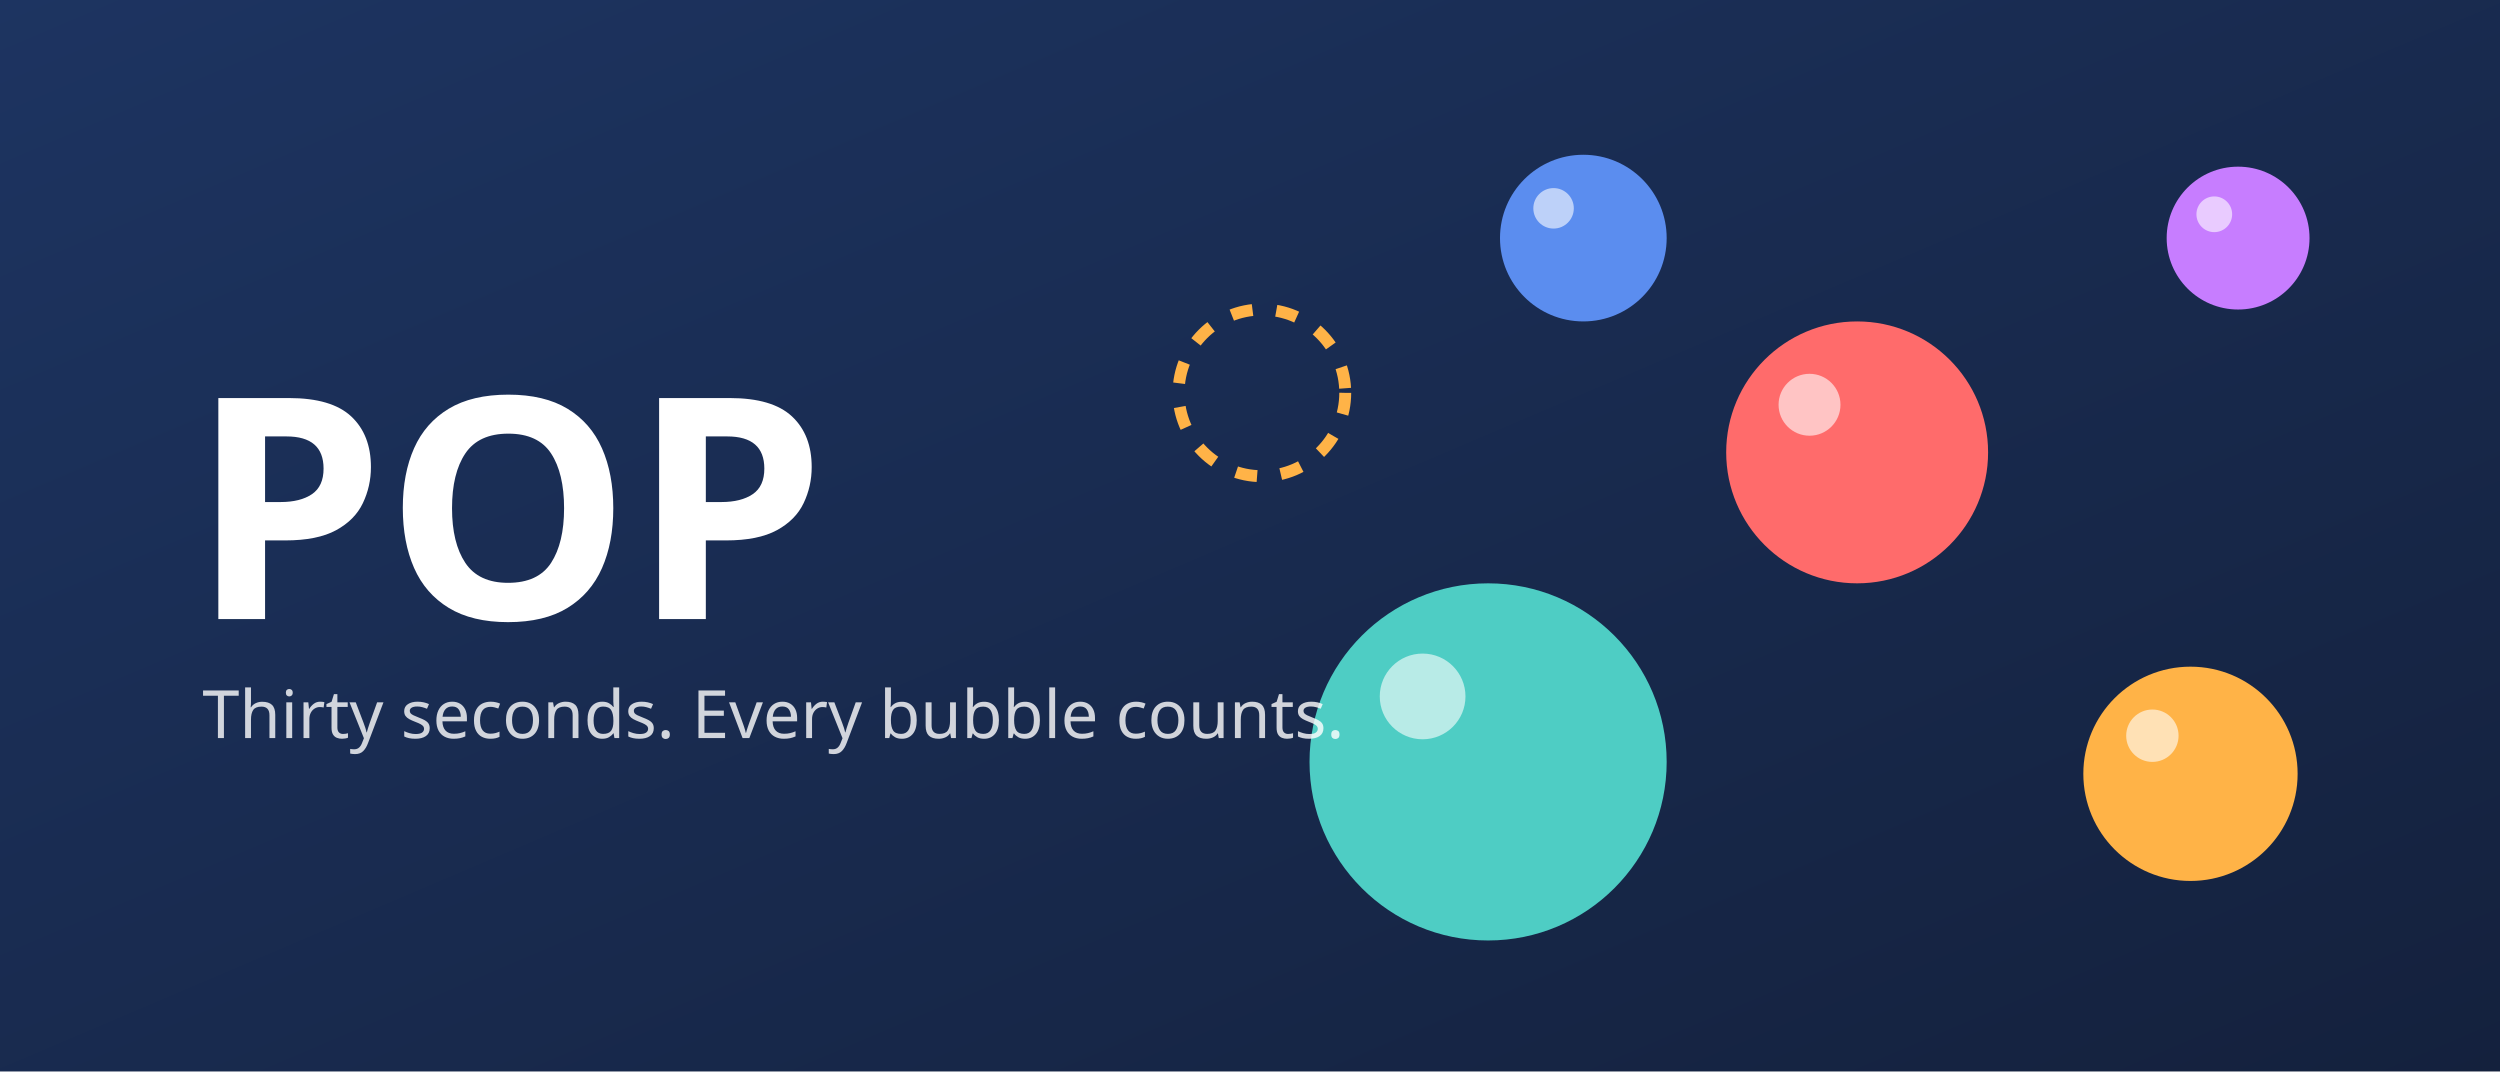
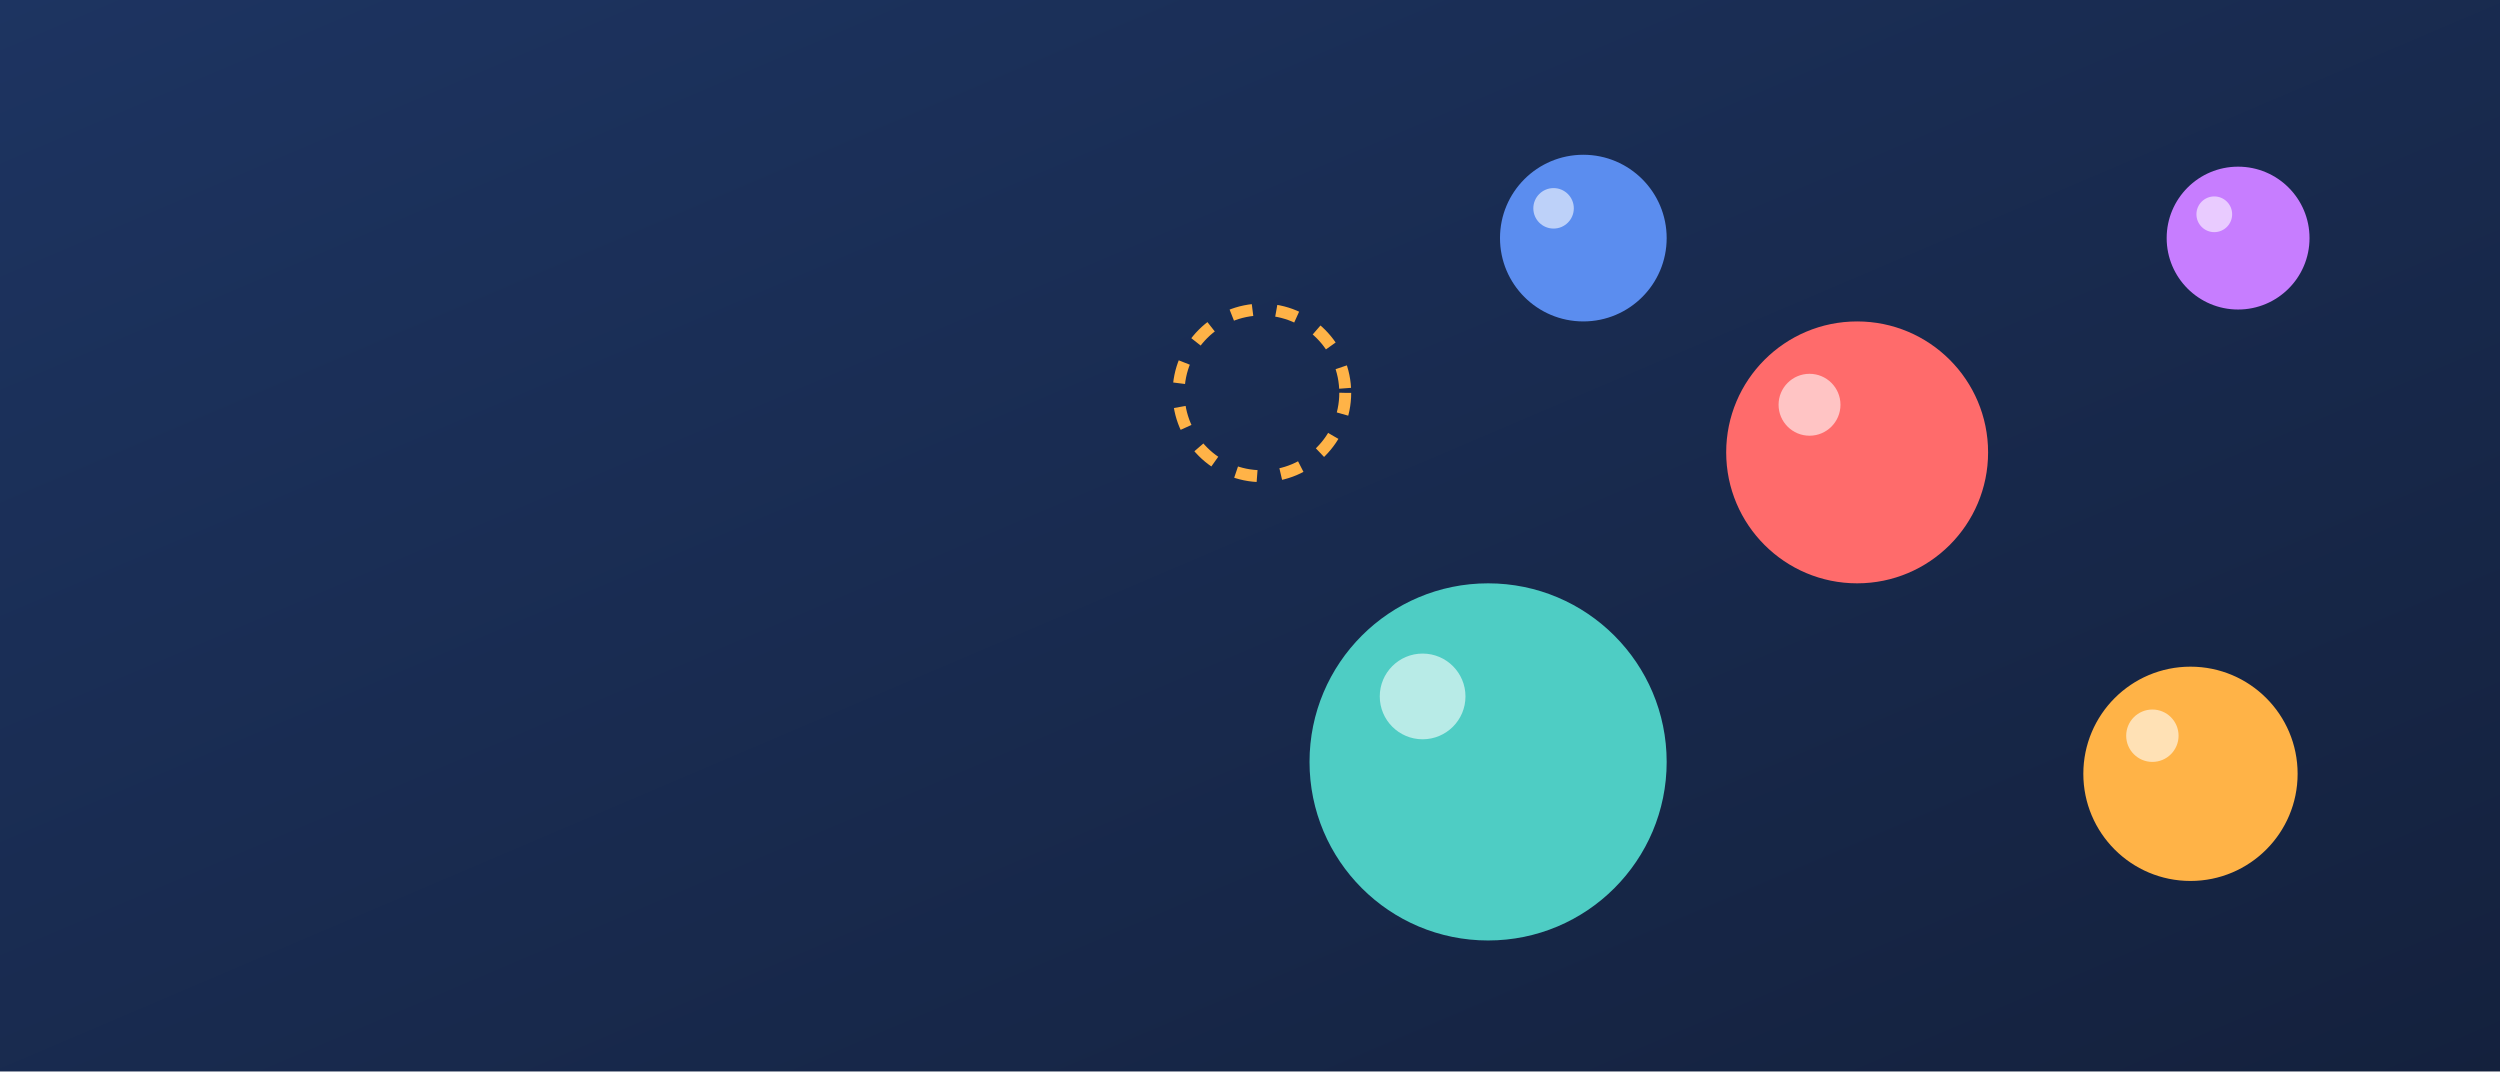
<svg xmlns="http://www.w3.org/2000/svg" viewBox="0 0 2100 900" width="2100" height="900">
  <defs>
    <linearGradient id="sky" x1="0" y1="0" x2="1" y2="1">
      <stop offset="0" stop-color="#1d3461" />
      <stop offset="1" stop-color="#14213d" />
    </linearGradient>
  </defs>
  <rect width="2100" height="900" fill="url(#sky)" />
  <circle cx="1250" cy="640" r="150" fill="#4ecdc4" />
  <circle cx="1195" cy="585" r="36" fill="#ffffff" fill-opacity="0.6" />
  <circle cx="1560" cy="380" r="110" fill="#ff6b6b" />
  <circle cx="1520" cy="340" r="26" fill="#ffffff" fill-opacity="0.6" />
  <circle cx="1840" cy="650" r="90" fill="#ffb347" />
  <circle cx="1808" cy="618" r="22" fill="#ffffff" fill-opacity="0.6" />
  <circle cx="1880" cy="200" r="60" fill="#c77dff" />
  <circle cx="1860" cy="180" r="15" fill="#ffffff" fill-opacity="0.6" />
  <circle cx="1330" cy="200" r="70" fill="#5b8def" />
  <circle cx="1305" cy="175" r="17" fill="#ffffff" fill-opacity="0.6" />
  <circle cx="1060" cy="330" r="70" fill="none" stroke="#ffb347" stroke-width="10" stroke-dasharray="18 20" />
-   <text x="160" y="520" font-family="system-ui, sans-serif" font-size="260" font-weight="800" fill="#ffffff">POP</text>
-   <text x="170" y="620" font-family="system-ui, sans-serif" font-size="56" fill="#ffffff" fill-opacity="0.8">Thirty seconds. Every bubble counts.</text>
</svg>
